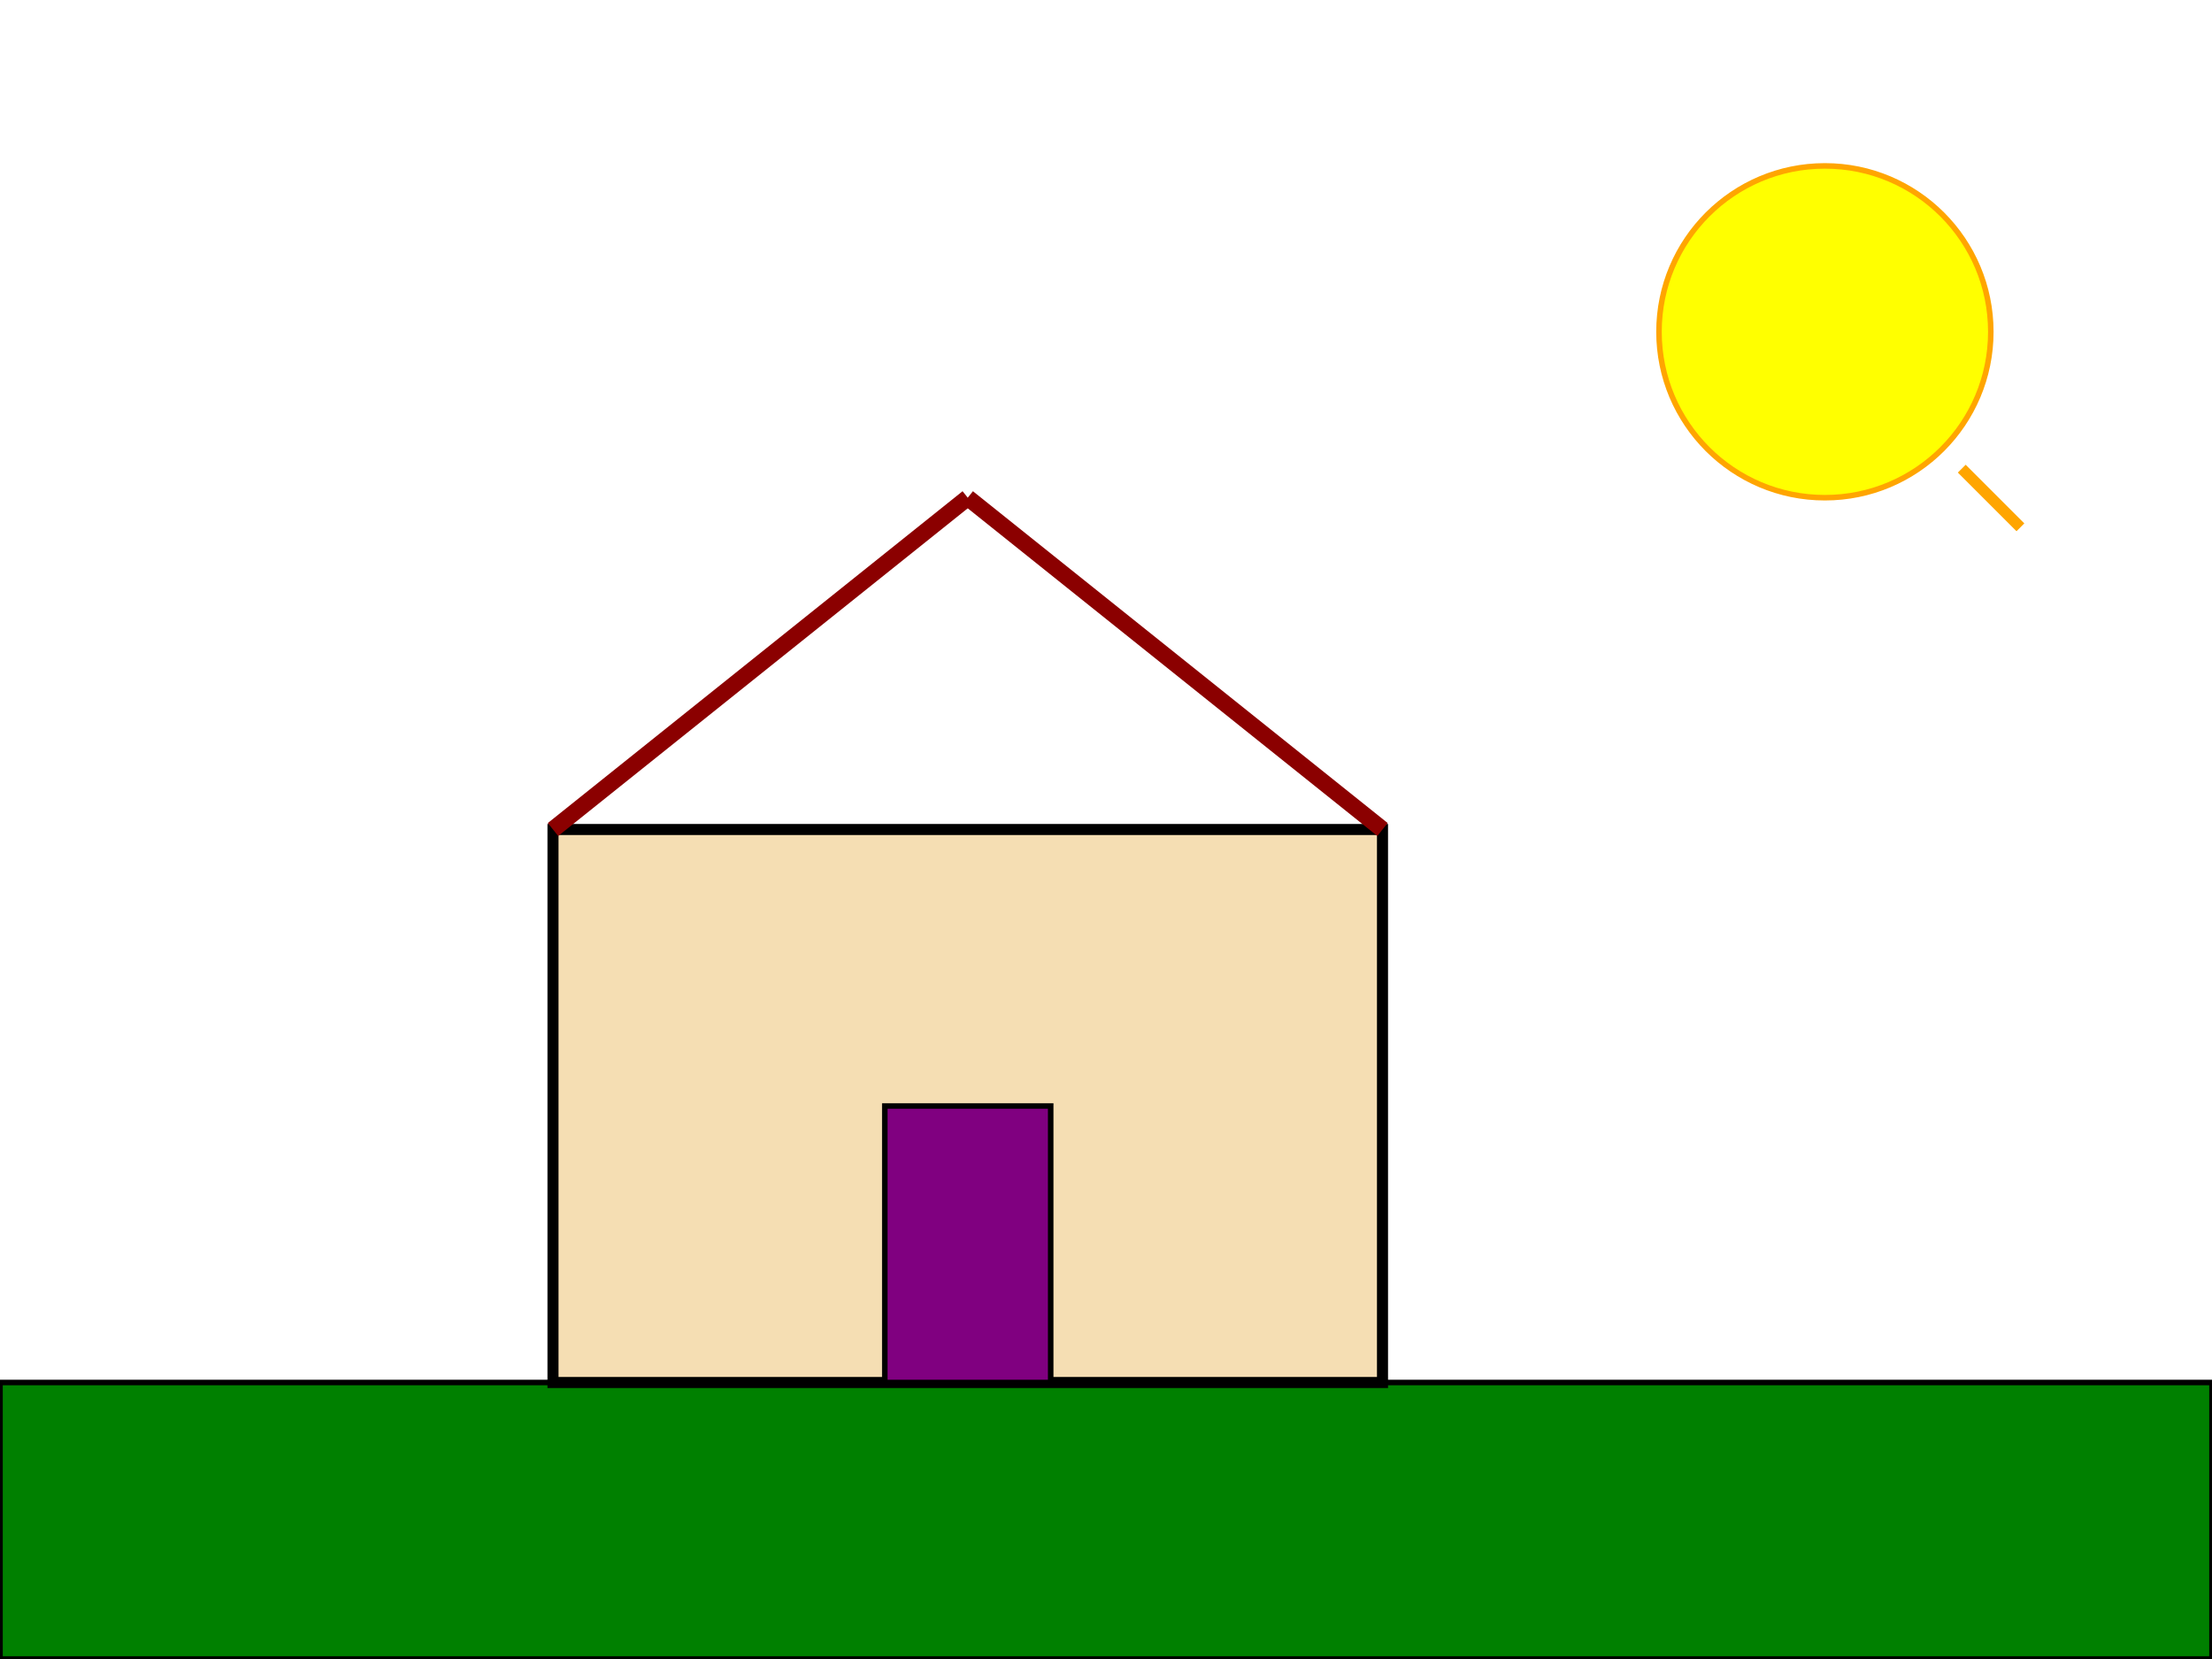
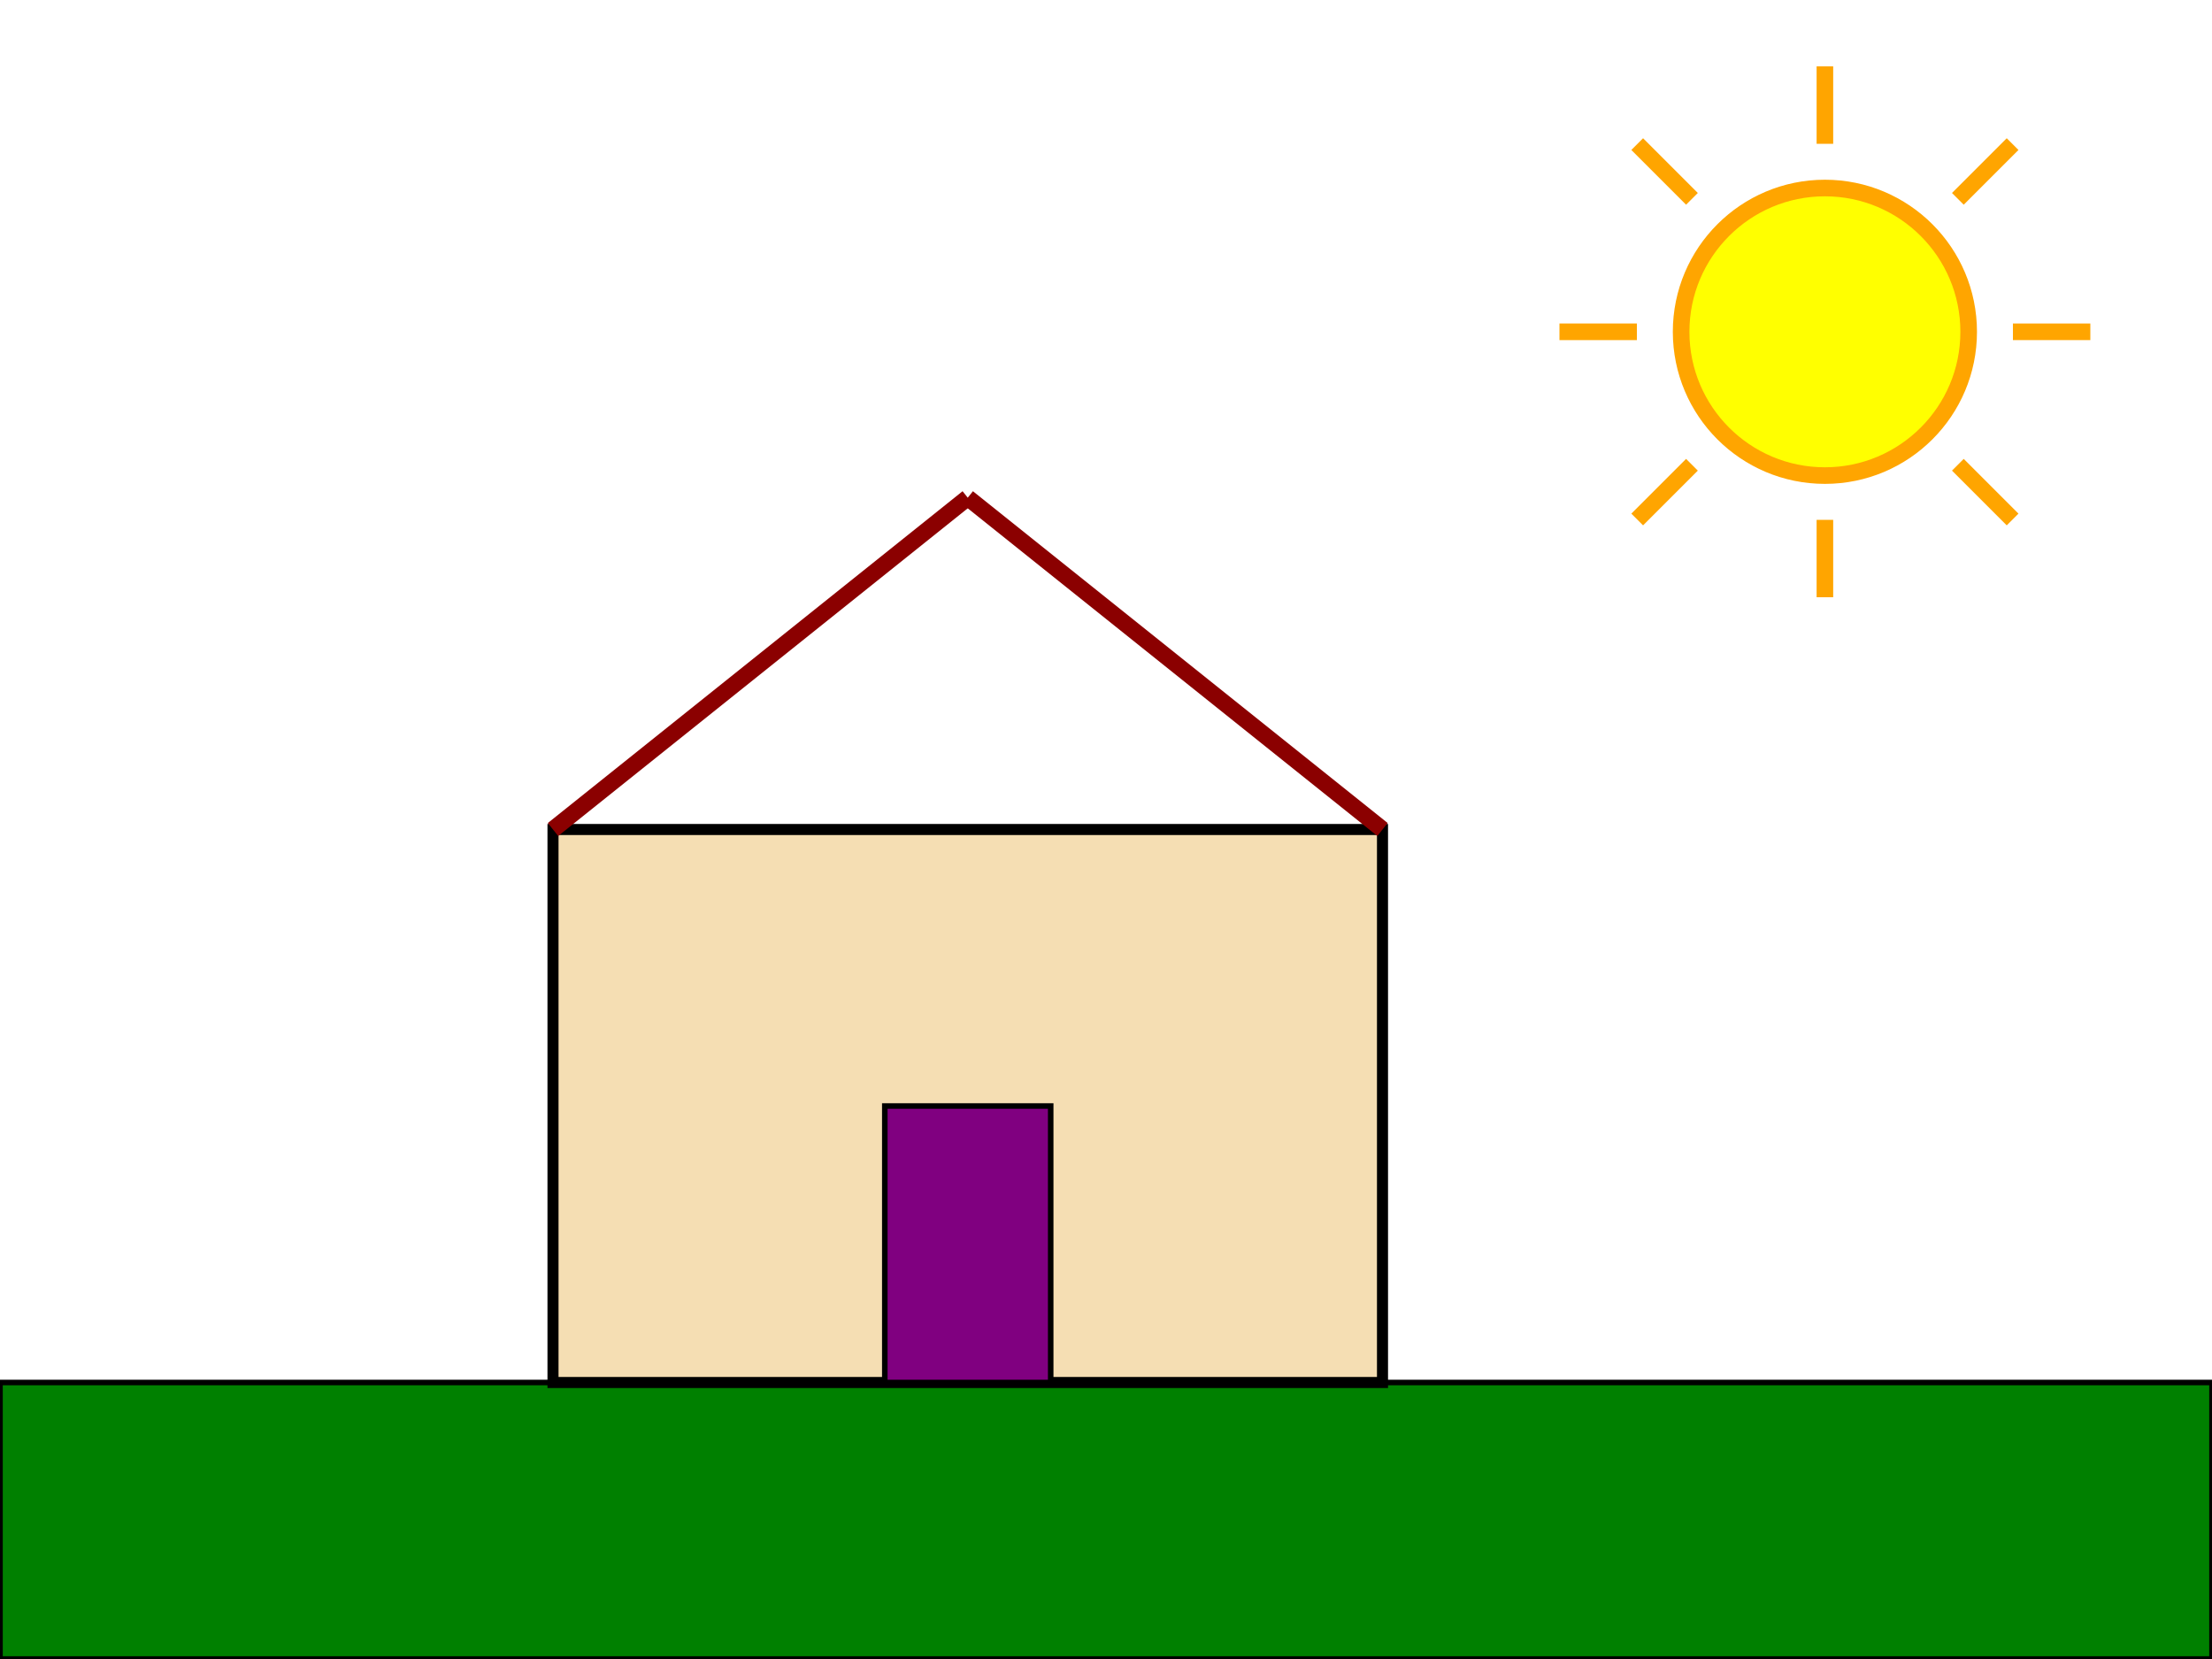
<svg xmlns="http://www.w3.org/2000/svg" width="400" height="300" viewBox="0 0 400 300">
  <rect x="0" y="250" width="400" height="50" fill="green" stroke="black" stroke-width="1" />
  <rect x="100" y="150" width="150" height="100" fill="#F5DEB3" stroke="black" stroke-width="2" />
  <line x1="100" y1="150" x2="175" y2="90" fill="none" stroke="#8B0000" stroke-width="3" />
  <line x1="175" y1="90" x2="250" y2="150" fill="none" stroke="#8B0000" stroke-width="3" />
  <rect x="160" y="200" width="30" height="50" fill="purple" stroke="black" stroke-width="1" />
  <g transform="translate(330 60)">
-     <circle cx="0" cy="0" r="30" fill="yellow" stroke="orange" stroke-width="1" />
+     <circle cx="0" cy="0" r="26" fill="yellow" stroke="orange" stroke-width="3" />
+     <g transform="rotate(0)">
+       <line x1="34" y1="0" x2="48" y2="0" fill="none" stroke="orange" stroke-width="3" />
+     </g>
    <g transform="rotate(45)">
-       <line x1="35" y1="0" x2="50" y2="0" fill="none" stroke="orange" stroke-width="2" />
+       <line x1="34" y1="0" x2="48" y2="0" fill="none" stroke="orange" stroke-width="3" />
+     </g>
+     <g transform="rotate(90)">
+       <line x1="34" y1="0" x2="48" y2="0" fill="none" stroke="orange" stroke-width="3" />
+     </g>
+     <g transform="rotate(135)">
+       <line x1="34" y1="0" x2="48" y2="0" fill="none" stroke="orange" stroke-width="3" />
+     </g>
+     <g transform="rotate(180)">
+       <line x1="34" y1="0" x2="48" y2="0" fill="none" stroke="orange" stroke-width="3" />
+     </g>
+     <g transform="rotate(225)">
+       <line x1="34" y1="0" x2="48" y2="0" fill="none" stroke="orange" stroke-width="3" />
+     </g>
+     <g transform="rotate(270)">
+       <line x1="34" y1="0" x2="48" y2="0" fill="none" stroke="orange" stroke-width="3" />
+     </g>
+     <g transform="rotate(315)">
+       <line x1="34" y1="0" x2="48" y2="0" fill="none" stroke="orange" stroke-width="3" />
    </g>
  </g>
</svg>
